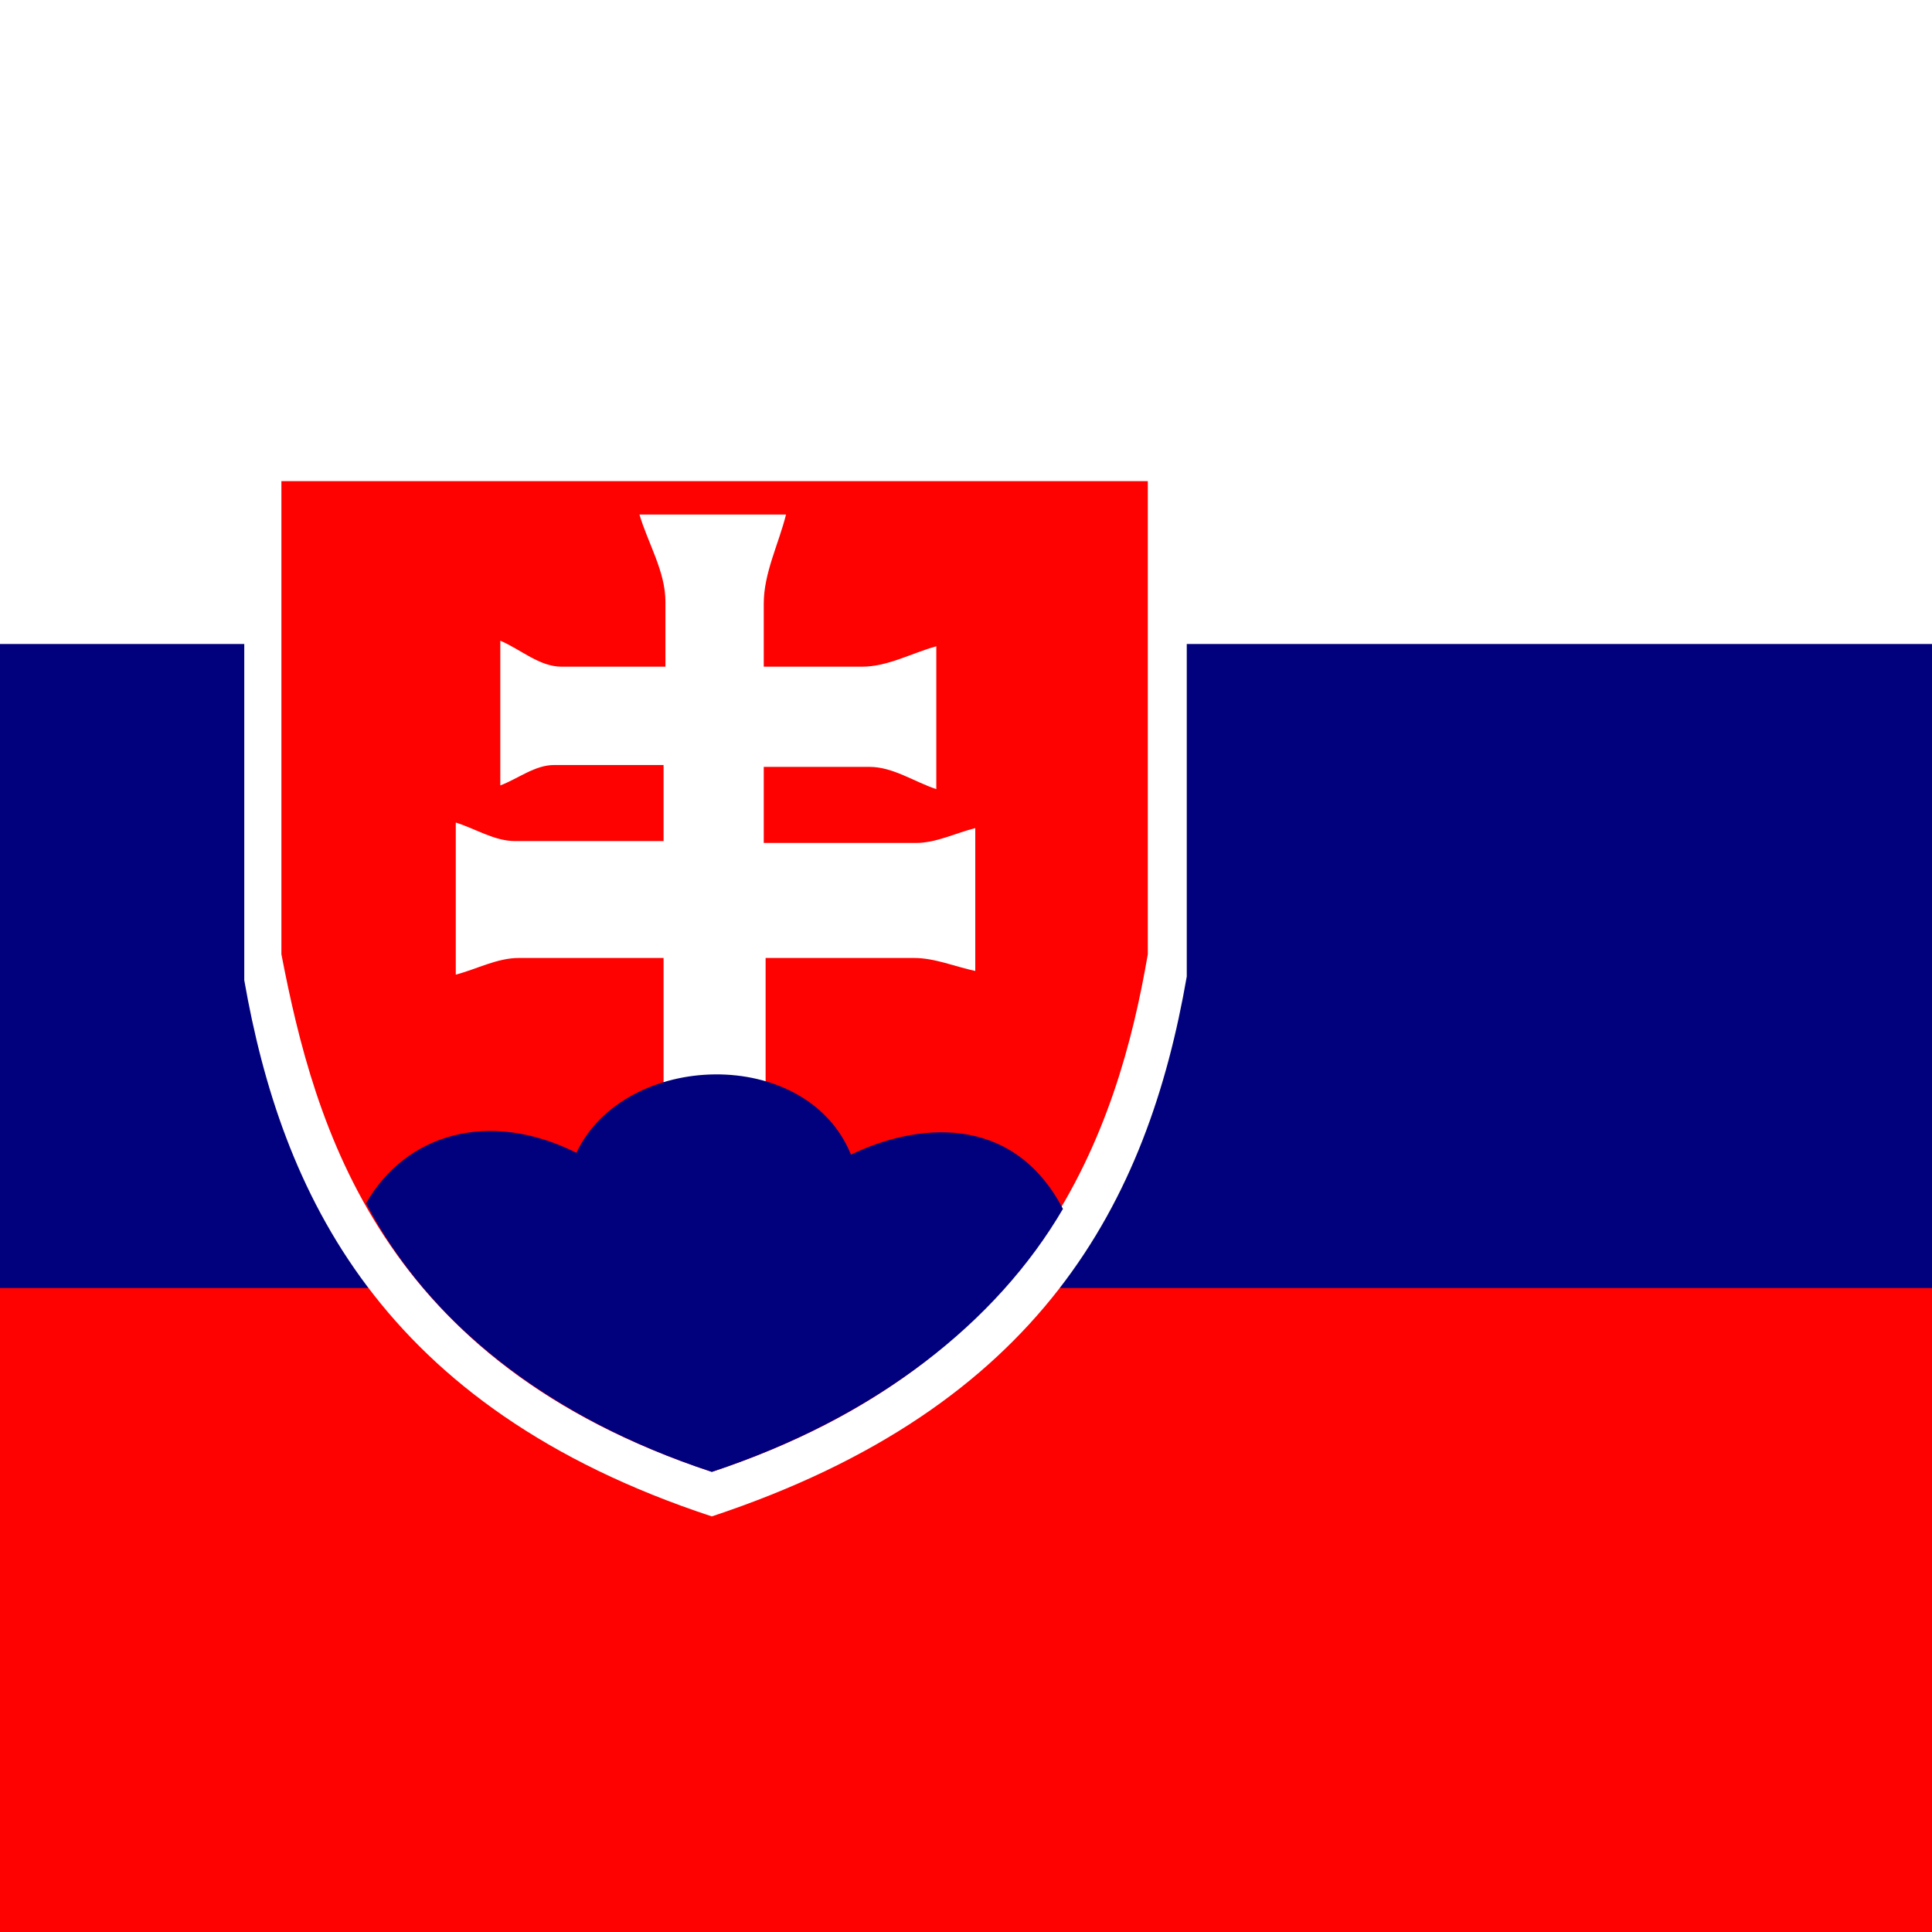
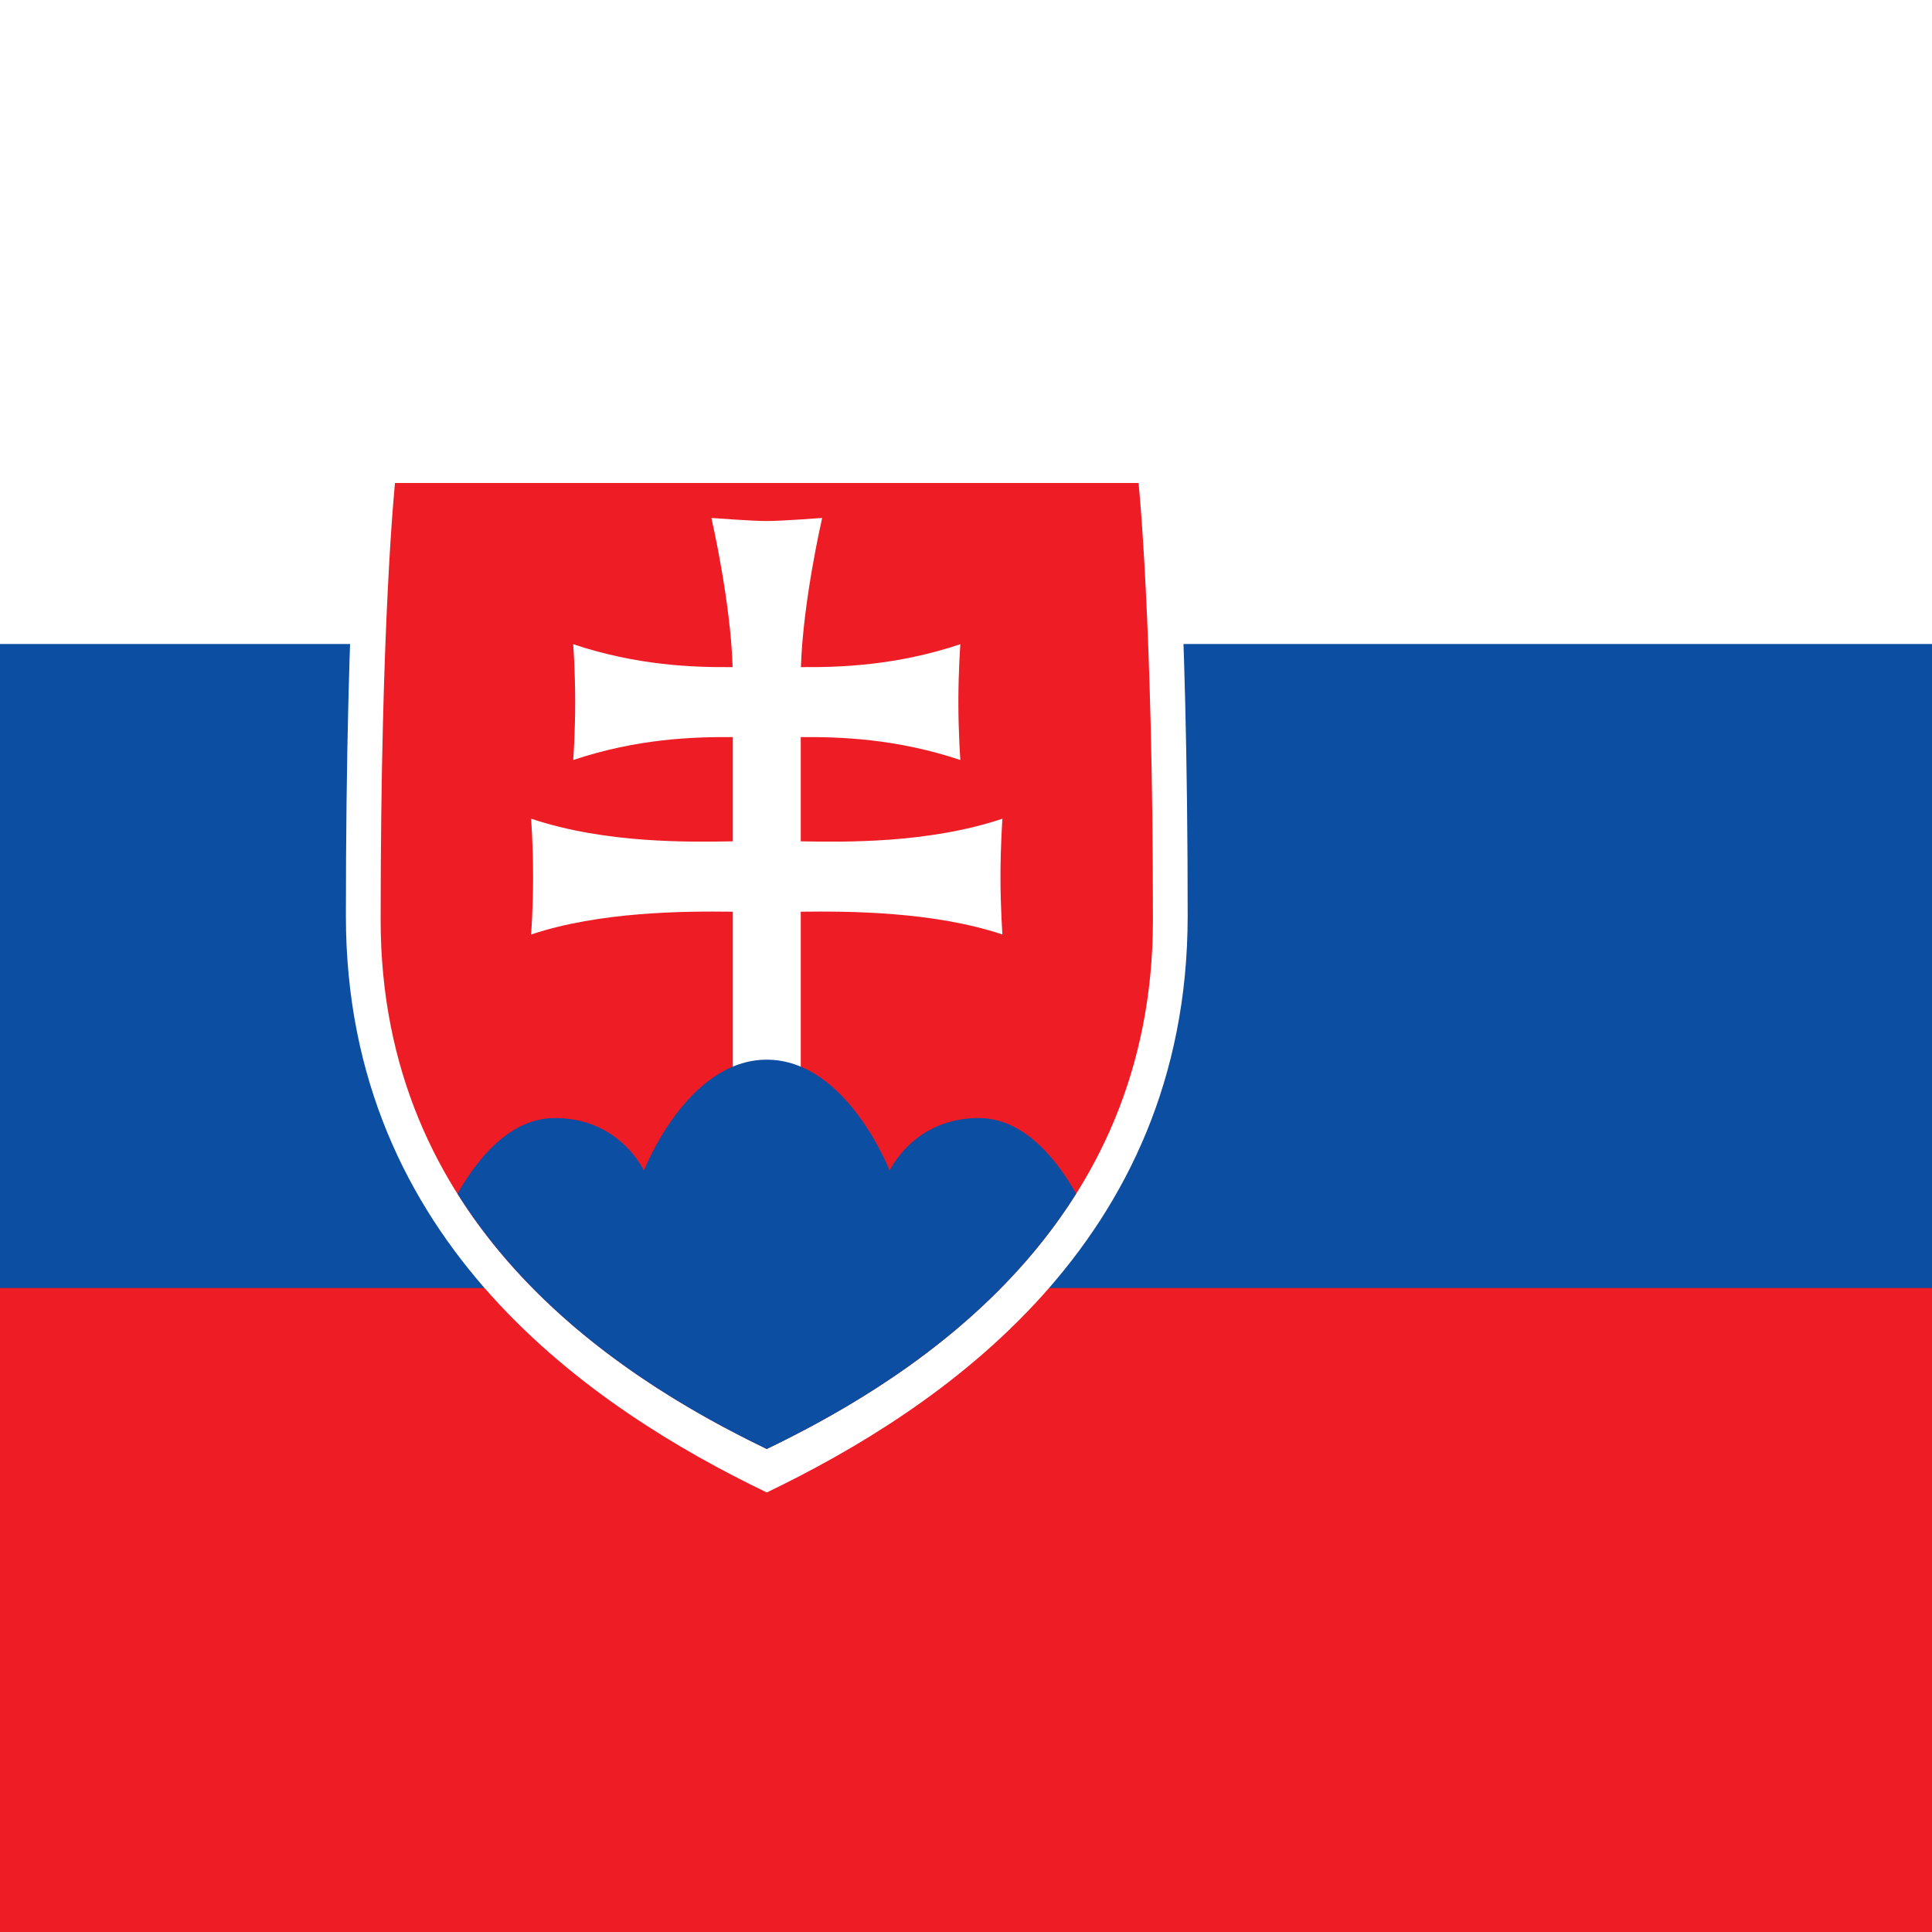
- <svg xmlns="http://www.w3.org/2000/svg" id="svg378" height="512" width="512" version="1" y="0" x="0">
-   <defs id="defs380">
-     <clipPath id="clipPath4897" clipPathUnits="userSpaceOnUse">
-       <rect id="rect4899" fill-opacity="0.67" height="708.66" width="708.66" y="-0" x="95.503" />
-     </clipPath>
-   </defs>
-   <g id="flag" fill-rule="evenodd" clip-path="url(#clipPath4897)" transform="matrix(.72249 0 0 .72249 -69 .0000024116)" stroke-width="1pt">
-     <rect id="rect171" height="708.66" width="1063" y="0" x="0" fill="#fff" />
-     <rect id="rect403" height="472.44" width="1063" y="236.22" x="0" fill="#01017e" />
-     <rect id="rect135" height="236.22" width="1063" y="472.44" x="0" fill="#fe0101" />
-     <path id="path150" d="m185.1 160.83v198.72c13.61 77.581 49.679 156.52 171.49 196.67 121.14-40.151 159.92-115.69 174.22-198.04v-197.35h-345.71z" fill="#fff" />
-     <path id="path140" d="m198.72 176.48v173.54c12.24 63.29 36.06 149.72 157.88 189.87 121.13-40.15 149.04-126.58 159.92-189.87v-173.54h-317.81z" fill="#fe0101" />
-     <path id="path153" d="m375.65 281.29v27.902h55.804c7.482 0 14.518-3.63 21.777-5.445v52.401c-7.486-1.588-14.805-4.763-22.458-4.763h-54.442v63.97l-37.43-1.361v-62.609h-53.081c-7.978 0-15.425 4.083-23.138 6.124v-55.803c7.259 2.268 14.172 6.805 21.777 6.805h54.442v-27.902h-40.151c-7.036 0-13.157 4.991-19.736 7.486v-53.081c7.486 3.176 14.326 9.527 22.458 9.527h38.11v-23.819c0-11.125-6.352-21.323-9.528-31.985h53.762c-2.722 10.889-8.166 21.442-8.166 32.666v23.138h36.068c9.411 0 18.148-4.99 27.222-7.485v52.401c-8.167-2.722-15.892-8.167-24.5-8.167h-38.79z" fill="#fff" />
-     <path id="path152" d="m306.92 422.84c-31.986-15.993-62.54-7.062-77.156 18.544 22.713 43.384 65.927 78.431 126.84 98.507 60.568-20.076 104.63-55.123 128.79-96.465-18.82-35.903-54.613-31.135-77.751-19.905-16.333-40.152-83.025-38.11-100.72-0.681z" fill="#01017e" />
-   </g>
+ <svg xmlns="http://www.w3.org/2000/svg" height="512" width="512" version="1">
+   <path fill="#ee1c25" d="M0 0h512v512H0z" />
+   <path fill="#0b4ea2" d="M0 0h512v341.333H0z" />
+   <path fill="#fff" d="M0 0h512v170.667H0z" />
+   <path d="M203.204 395.52c-45.893-22.106-111.539-65.982-111.539-152.775s4.15-126.265 4.15-126.265h214.781s4.15 39.472 4.15 126.265-65.645 130.67-111.542 152.775z" fill="#fff" />
+   <path d="M203.204 384c-42.103-20.28-102.329-60.534-102.329-140.16 0-79.628 3.807-115.84 3.807-115.84H301.729s3.808 36.212 3.808 115.84c0 79.626-60.226 119.88-102.332 140.16z" fill="#ee1c25" />
+   <path d="M212.21 222.962c11.4.185 33.643.631 53.448-5.996 0 0-.523 7.087-.523 15.343 0 8.258.523 15.345.523 15.345-18.166-6.08-40.601-6.206-53.448-6.043v43.98H194.2v-43.98c-12.846-.163-35.28-.037-53.448 6.042 0 0 .523-7.086.523-15.344 0-8.256-.523-15.344-.523-15.344 19.806 6.628 42.048 6.181 53.448 5.997v-27.62c-10.39-.093-25.364.403-42.293 6.069 0 0 .523-7.087.523-15.345 0-8.256-.523-15.344-.523-15.344 16.904 5.656 31.86 6.16 42.247 6.07-.534-17.491-5.63-39.536-5.63-39.536s10.487.818 14.68.818c4.196 0 14.68-.818 14.68-.818s-5.095 22.046-5.63 39.535c10.39.09 25.344-.414 42.248-6.07 0 0-.523 7.087-.523 15.344s.523 15.344.523 15.344c-16.93-5.665-31.903-6.161-42.294-6.069v27.62z" fill="#fff" />
+   <path d="M203.2 280.827c-21.203 0-32.56 29.413-32.56 29.413s-6.3-13.946-23.6-13.946c-11.704 0-20.33 10.411-25.813 20.053 21.294 33.881 55.268 54.79 81.973 67.653 26.708-12.864 60.705-33.767 82-67.653-5.483-9.642-14.11-20.053-25.814-20.053-17.3 0-23.626 13.946-23.626 13.946s-11.356-29.413-32.56-29.413z" fill="#0b4ea2" />
</svg>
